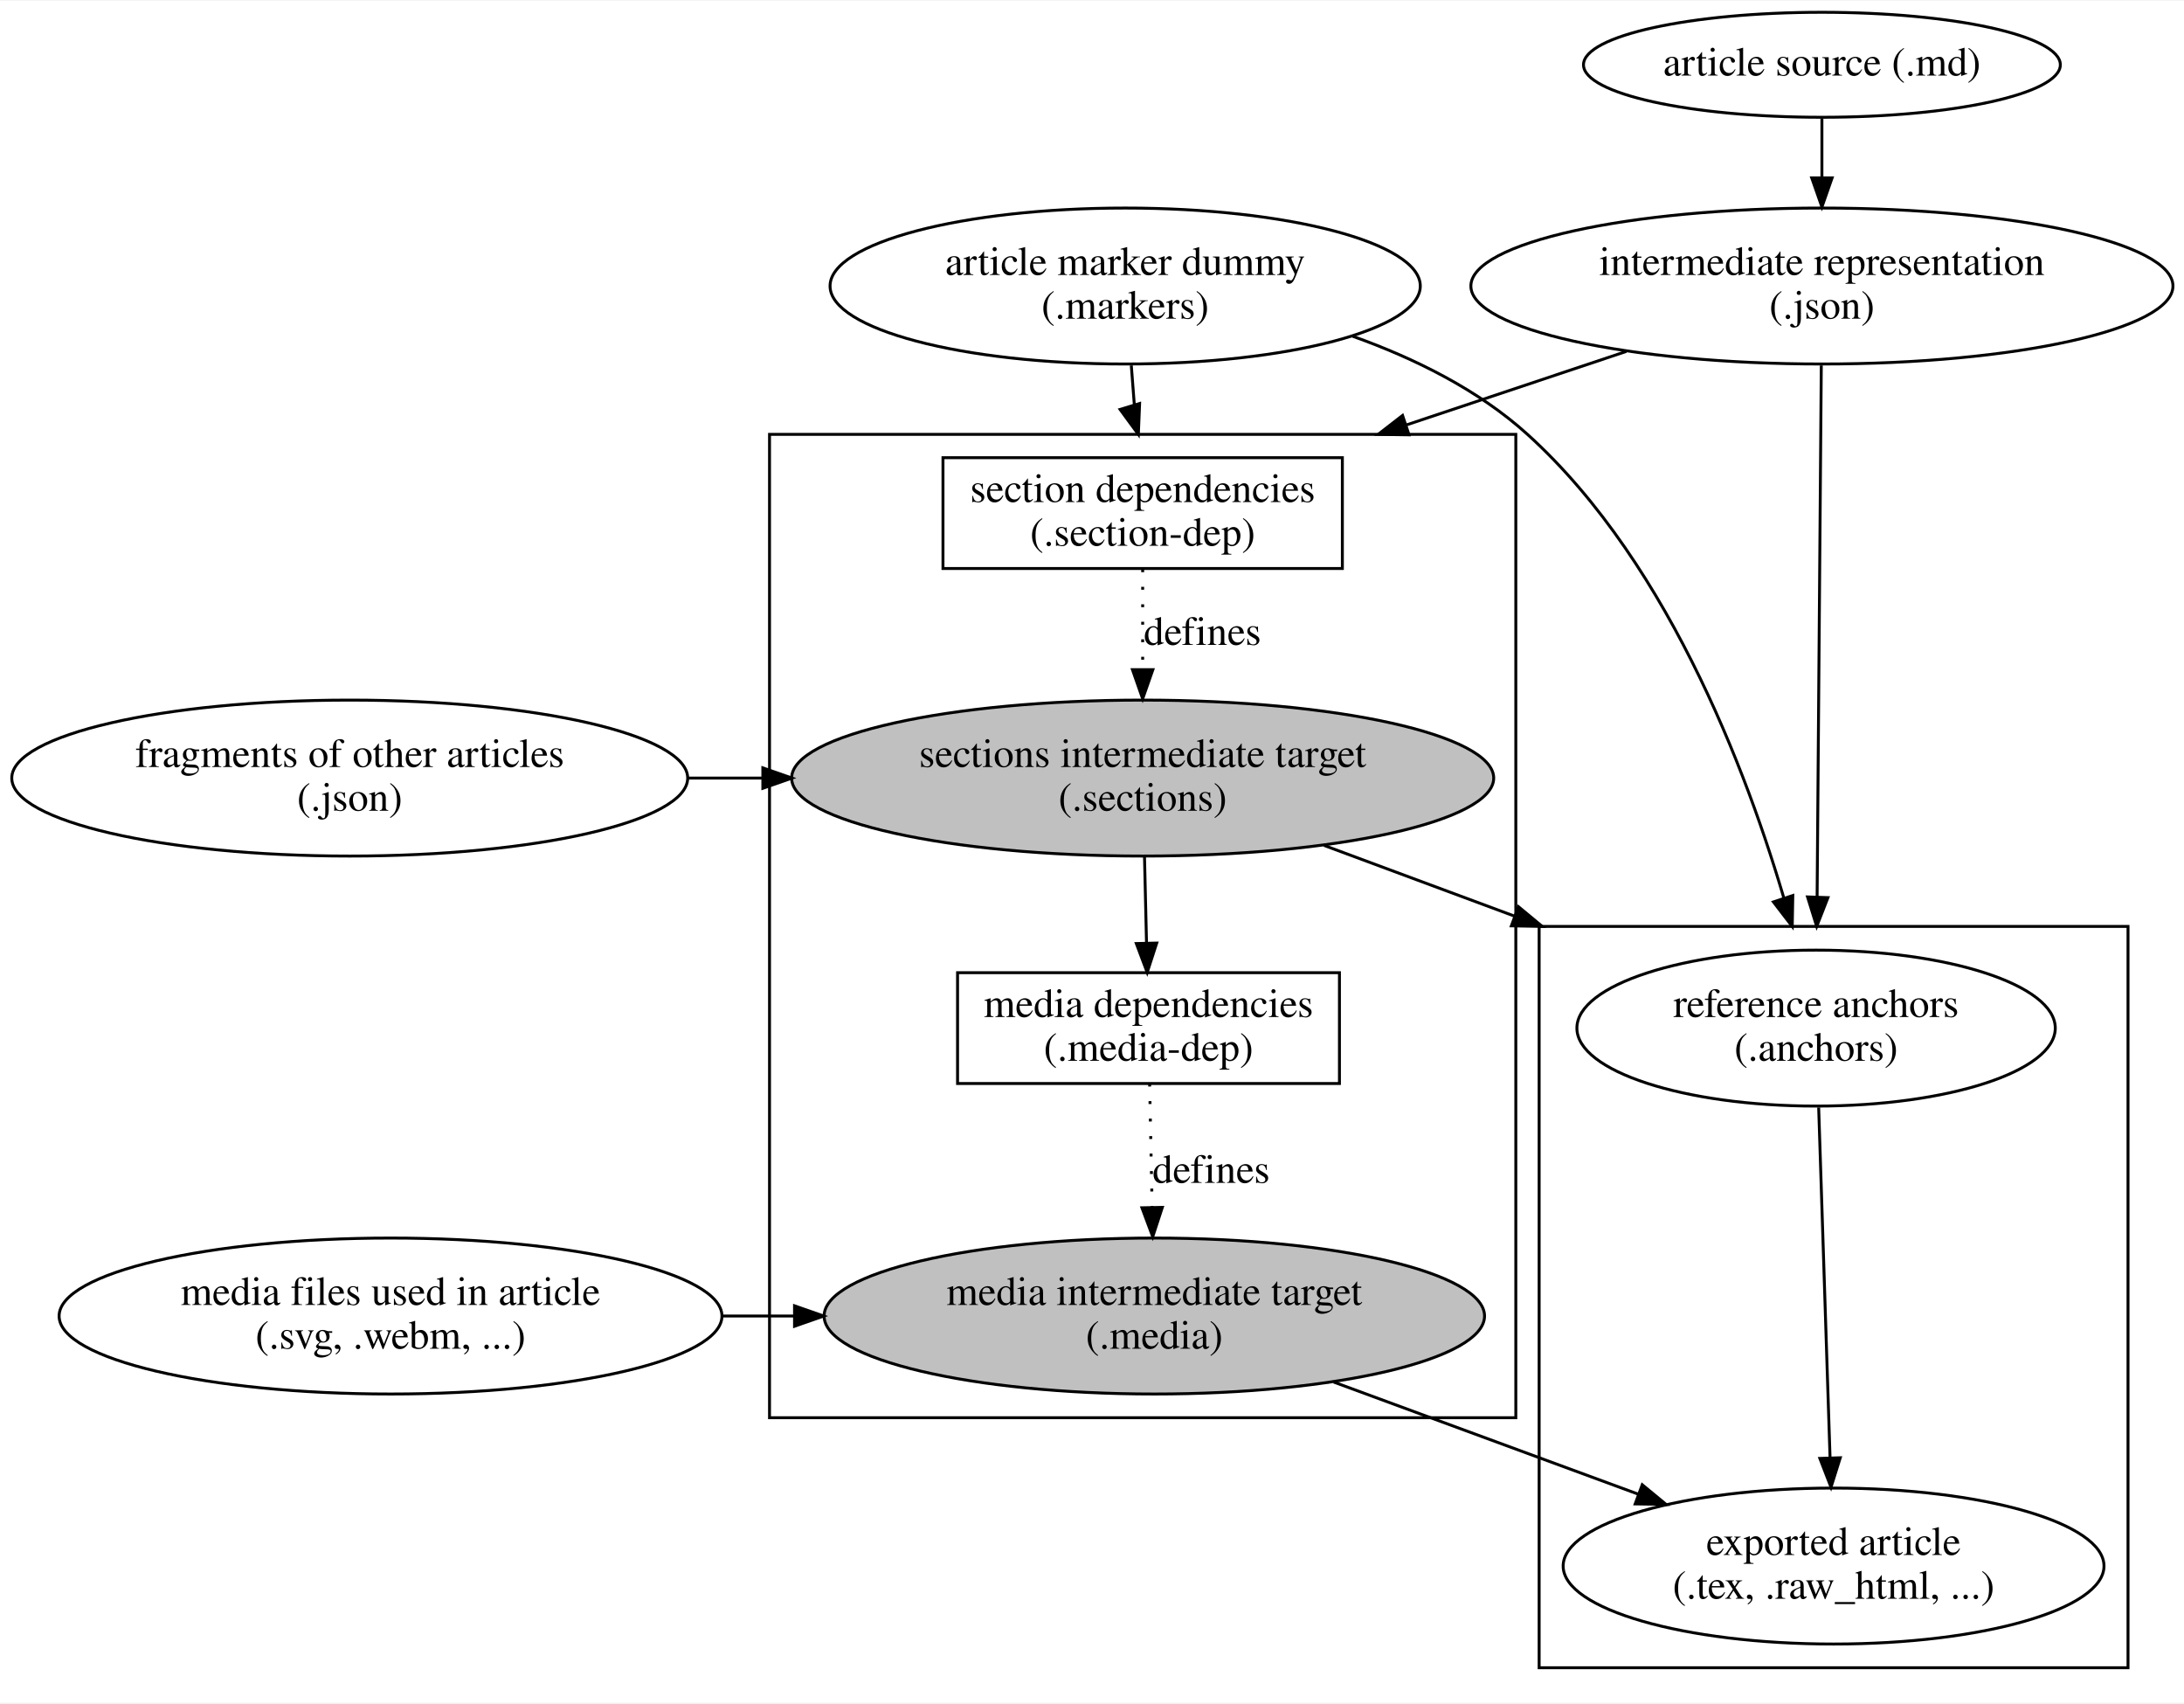
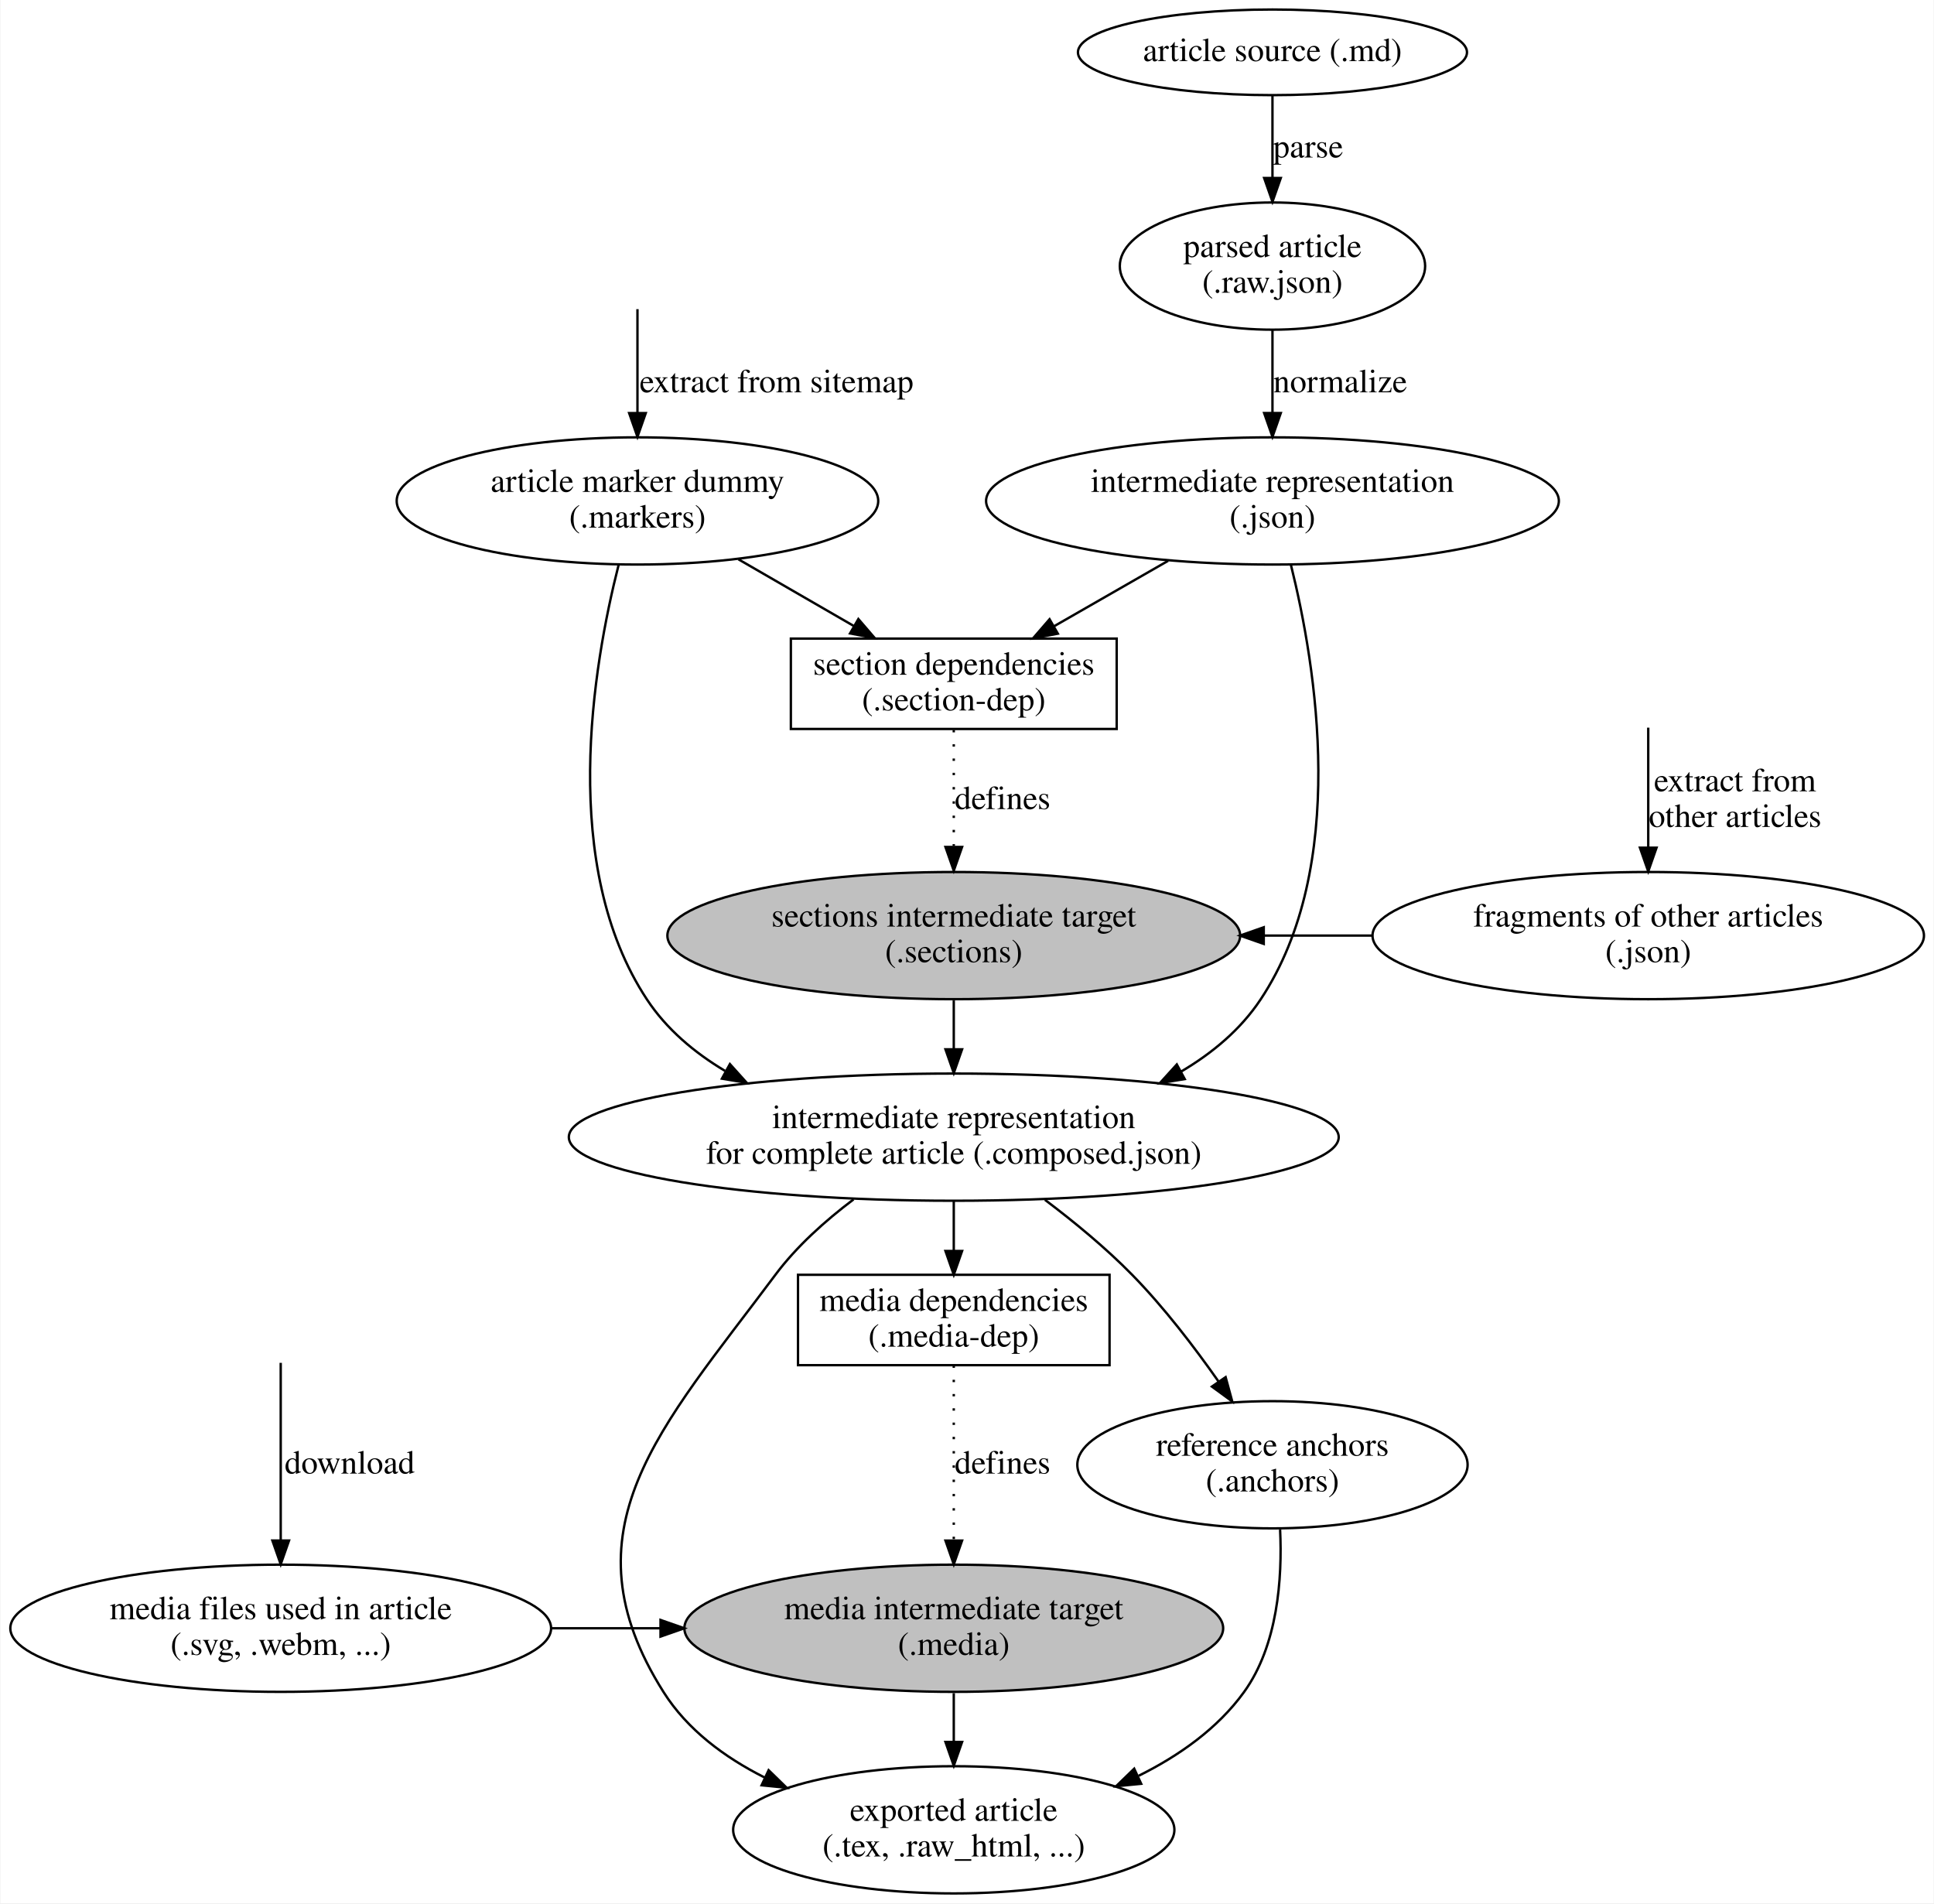
- <svg xmlns="http://www.w3.org/2000/svg" width="749pt" height="584pt" viewBox="0.00 0.00 749.17 583.70">
-   <g id="graph0" class="graph" transform="scale(1 1) rotate(0) translate(4 579.7006)">
-     <polygon fill="#ffffff" stroke="transparent" points="-4,4 -4,-579.701 745.174,-579.701 745.174,4 -4,4" />
-     <g id="clust1" class="cluster">
-       <polygon fill="none" stroke="#000000" points="259.966,-93.74 259.966,-430.961 515.966,-430.961 515.966,-93.74 259.966,-93.74" />
+ <svg xmlns="http://www.w3.org/2000/svg" width="813pt" height="800pt" viewBox="0.00 0.00 812.81 800.18">
+   <g id="graph0" class="graph" transform="scale(1 1) rotate(0) translate(4 796.1808)">
+     <polygon fill="#ffffff" stroke="transparent" points="-4,4 -4,-796.181 808.81,-796.181 808.81,4 -4,4" />
+     <g id="node2" class="node">
+       <ellipse fill="none" stroke="#000000" cx="113.844" cy="-111.61" rx="113.689" ry="26.741" />
+       <text text-anchor="middle" x="113.844" y="-115.41" font-family="Times,serif" font-size="14.00" fill="#000000">media files used in article</text>
+       <text text-anchor="middle" x="113.844" y="-100.41" font-family="Times,serif" font-size="14.00" fill="#000000">(.svg, .webm, ...)</text>
    </g>
-     <g id="clust2" class="cluster">
-       <polygon fill="none" stroke="#000000" points="523.966,-8 523.966,-262.22 725.966,-262.22 725.966,-8 523.966,-8" />
+     <g id="edge14" class="edge">
+       <path fill="none" stroke="#000000" d="M113.844,-223.199C113.844,-203.966 113.844,-172.962 113.844,-148.51" />
+       <polygon fill="#000000" stroke="#000000" points="117.344,-148.485 113.844,-138.485 110.344,-148.485 117.344,-148.485" />
+       <text text-anchor="middle" x="142.844" y="-176.65" font-family="Times,serif" font-size="14.00" fill="#000000">download</text>
    </g>
-     <g id="node1" class="node">
-       <ellipse fill="none" stroke="#000000" cx="129.965" cy="-128.61" rx="113.689" ry="26.741" />
-       <text text-anchor="middle" x="129.965" y="-132.41" font-family="Times,serif" font-size="14.00" fill="#000000">media files used in article</text>
-       <text text-anchor="middle" x="129.965" y="-117.41" font-family="Times,serif" font-size="14.00" fill="#000000">(.svg, .webm, ...)</text>
+     <g id="node13" class="node">
+       <ellipse fill="#c0c0c0" stroke="#000000" cx="396.844" cy="-111.61" rx="113.274" ry="26.741" />
+       <text text-anchor="middle" x="396.844" y="-115.41" font-family="Times,serif" font-size="14.00" fill="#000000">media intermediate target</text>
+       <text text-anchor="middle" x="396.844" y="-100.41" font-family="Times,serif" font-size="14.00" fill="#000000">(.media)</text>
+     </g>
+     <g id="edge16" class="edge">
+       <path fill="none" stroke="#000000" d="M227.708,-111.61C242.973,-111.61 258.239,-111.61 273.504,-111.61" />
+       <polygon fill="#000000" stroke="#000000" points="273.536,-115.11 283.536,-111.61 273.536,-108.11 273.536,-115.11" />
+     </g>
+     <g id="node4" class="node">
+       <ellipse fill="none" stroke="#000000" cx="263.844" cy="-585.571" rx="101.233" ry="26.741" />
+       <text text-anchor="middle" x="263.844" y="-589.371" font-family="Times,serif" font-size="14.00" fill="#000000">article marker dummy</text>
+       <text text-anchor="middle" x="263.844" y="-574.371" font-family="Times,serif" font-size="14.00" fill="#000000">(.markers)</text>
+     </g>
+     <g id="edge1" class="edge">
+       <path fill="none" stroke="#000000" d="M263.844,-666.2C263.844,-653.987 263.844,-637.437 263.844,-622.509" />
+       <polygon fill="#000000" stroke="#000000" points="267.344,-622.507 263.844,-612.507 260.344,-622.507 267.344,-622.507" />
+       <text text-anchor="middle" x="322.344" y="-631.241" font-family="Times,serif" font-size="14.00" fill="#000000">extract from sitemap</text>
+     </g>
+     <g id="node7" class="node">
+       <polygon fill="none" stroke="#000000" points="465.344,-527.701 328.344,-527.701 328.344,-489.701 465.344,-489.701 465.344,-527.701" />
+       <text text-anchor="middle" x="396.844" y="-512.501" font-family="Times,serif" font-size="14.00" fill="#000000">section dependencies</text>
+       <text text-anchor="middle" x="396.844" y="-497.501" font-family="Times,serif" font-size="14.00" fill="#000000">(.section-dep)</text>
+     </g>
+     <g id="edge4" class="edge">
+       <path fill="none" stroke="#000000" d="M306.292,-561.037C321.798,-552.075 339.321,-541.947 354.792,-533.005" />
+       <polygon fill="#000000" stroke="#000000" points="356.727,-535.93 363.634,-527.895 353.224,-529.869 356.727,-535.93" />
+     </g>
+     <g id="node12" class="node">
+       <ellipse fill="none" stroke="#000000" cx="396.844" cy="-318.09" rx="161.855" ry="26.741" />
+       <text text-anchor="middle" x="396.844" y="-321.89" font-family="Times,serif" font-size="14.00" fill="#000000">intermediate representation</text>
+       <text text-anchor="middle" x="396.844" y="-306.89" font-family="Times,serif" font-size="14.00" fill="#000000">for complete article (.composed.json)</text>
+     </g>
+     <g id="edge7" class="edge">
+       <path fill="none" stroke="#000000" d="M255.94,-558.761C245.081,-516.127 230.813,-431.98 267.844,-375.961 276.093,-363.483 287.723,-353.666 300.659,-345.951" />
+       <polygon fill="#000000" stroke="#000000" points="302.713,-348.816 309.798,-340.938 299.347,-342.679 302.713,-348.816" />
    </g>
    <g id="node8" class="node">
-       <ellipse fill="#c0c0c0" stroke="#000000" cx="391.966" cy="-128.61" rx="113.274" ry="26.741" />
-       <text text-anchor="middle" x="391.966" y="-132.41" font-family="Times,serif" font-size="14.00" fill="#000000">media intermediate target</text>
-       <text text-anchor="middle" x="391.966" y="-117.41" font-family="Times,serif" font-size="14.00" fill="#000000">(.media)</text>
+       <ellipse fill="none" stroke="#000000" cx="688.844" cy="-402.83" rx="115.931" ry="26.741" />
+       <text text-anchor="middle" x="688.844" y="-406.63" font-family="Times,serif" font-size="14.00" fill="#000000">fragments of other articles</text>
+       <text text-anchor="middle" x="688.844" y="-391.63" font-family="Times,serif" font-size="14.00" fill="#000000">(.json)</text>
+     </g>
+     <g id="edge15" class="edge">
+       <path fill="none" stroke="#000000" d="M688.844,-490.259C688.844,-476.424 688.844,-457.021 688.844,-440.008" />
+       <polygon fill="#000000" stroke="#000000" points="692.344,-439.794 688.844,-429.794 685.344,-439.794 692.344,-439.794" />
+       <text text-anchor="middle" x="725.344" y="-463.501" font-family="Times,serif" font-size="14.00" fill="#000000">extract from</text>
+       <text text-anchor="middle" x="725.344" y="-448.501" font-family="Times,serif" font-size="14.00" fill="#000000">other articles</text>
+     </g>
+     <g id="node6" class="node">
+       <ellipse fill="#c0c0c0" stroke="#000000" cx="396.844" cy="-402.83" rx="120.417" ry="26.741" />
+       <text text-anchor="middle" x="396.844" y="-406.63" font-family="Times,serif" font-size="14.00" fill="#000000">sections intermediate target</text>
+       <text text-anchor="middle" x="396.844" y="-391.63" font-family="Times,serif" font-size="14.00" fill="#000000">(.sections)</text>
+     </g>
+     <g id="edge17" class="edge">
+       <path fill="none" stroke="#000000" d="M527.181,-402.83C542.4,-402.83 557.618,-402.83 572.837,-402.83" />
+       <polygon fill="#000000" stroke="#000000" points="527.18,-399.331 517.18,-402.83 527.18,-406.331 527.18,-399.331" />
    </g>
    <g id="edge6" class="edge">
-       <path fill="none" stroke="#000000" d="M243.823,-128.61C252.051,-128.61 260.279,-128.61 268.507,-128.61" />
-       <polygon fill="#000000" stroke="#000000" points="268.544,-132.11 278.544,-128.61 268.544,-125.11 268.544,-132.11" />
+       <path fill="none" stroke="#000000" d="M396.844,-375.552C396.844,-369.138 396.844,-362.193 396.844,-355.423" />
+       <polygon fill="#000000" stroke="#000000" points="400.344,-355.028 396.844,-345.028 393.344,-355.028 400.344,-355.028" />
    </g>
-     <g id="node2" class="node">
-       <ellipse fill="none" stroke="#000000" cx="115.966" cy="-313.09" rx="115.931" ry="26.741" />
-       <text text-anchor="middle" x="115.966" y="-316.89" font-family="Times,serif" font-size="14.00" fill="#000000">fragments of other articles</text>
-       <text text-anchor="middle" x="115.966" y="-301.89" font-family="Times,serif" font-size="14.00" fill="#000000">(.json)</text>
+     <g id="edge2" class="edge">
+       <path fill="none" stroke="#000000" stroke-dasharray="1,5" d="M396.844,-489.282C396.844,-475.669 396.844,-457.032 396.844,-440.547" />
+       <polygon fill="#000000" stroke="#000000" points="400.344,-440.099 396.844,-430.099 393.344,-440.099 400.344,-440.099" />
+       <text text-anchor="middle" x="417.344" y="-456.001" font-family="Times,serif" font-size="14.00" fill="#000000">defines</text>
    </g>
-     <g id="node6" class="node">
-       <ellipse fill="#c0c0c0" stroke="#000000" cx="387.966" cy="-313.09" rx="120.417" ry="26.741" />
-       <text text-anchor="middle" x="387.966" y="-316.89" font-family="Times,serif" font-size="14.00" fill="#000000">sections intermediate target</text>
-       <text text-anchor="middle" x="387.966" y="-301.89" font-family="Times,serif" font-size="14.00" fill="#000000">(.sections)</text>
+     <g id="node9" class="node">
+       <ellipse fill="none" stroke="#000000" cx="530.844" cy="-774.181" rx="81.786" ry="18" />
+       <text text-anchor="middle" x="530.844" y="-770.481" font-family="Times,serif" font-size="14.00" fill="#000000">article source (.md)</text>
    </g>
-     <g id="edge7" class="edge">
-       <path fill="none" stroke="#000000" d="M232.044,-313.09C240.58,-313.09 249.117,-313.09 257.653,-313.09" />
-       <polygon fill="#000000" stroke="#000000" points="257.674,-316.591 267.674,-313.09 257.674,-309.591 257.674,-316.591" />
+     <g id="node10" class="node">
+       <ellipse fill="none" stroke="#000000" cx="530.844" cy="-684.311" rx="64.194" ry="26.741" />
+       <text text-anchor="middle" x="530.844" y="-688.111" font-family="Times,serif" font-size="14.00" fill="#000000">parsed article</text>
+       <text text-anchor="middle" x="530.844" y="-673.111" font-family="Times,serif" font-size="14.00" fill="#000000">(.raw.json)</text>
    </g>
-     <g id="node3" class="node">
-       <ellipse fill="none" stroke="#000000" cx="620.966" cy="-557.701" rx="81.786" ry="18" />
-       <text text-anchor="middle" x="620.966" y="-554.001" font-family="Times,serif" font-size="14.00" fill="#000000">article source (.md)</text>
+     <g id="edge18" class="edge">
+       <path fill="none" stroke="#000000" d="M530.844,-755.994C530.844,-746.077 530.844,-733.427 530.844,-721.522" />
+       <polygon fill="#000000" stroke="#000000" points="534.344,-721.339 530.844,-711.34 527.344,-721.34 534.344,-721.339" />
+       <text text-anchor="middle" x="545.844" y="-729.981" font-family="Times,serif" font-size="14.00" fill="#000000">parse</text>
    </g>
-     <g id="node4" class="node">
-       <ellipse fill="none" stroke="#000000" cx="620.966" cy="-481.83" rx="120.417" ry="26.741" />
-       <text text-anchor="middle" x="620.966" y="-485.63" font-family="Times,serif" font-size="14.00" fill="#000000">intermediate representation</text>
-       <text text-anchor="middle" x="620.966" y="-470.63" font-family="Times,serif" font-size="14.00" fill="#000000">(.json)</text>
+     <g id="node11" class="node">
+       <ellipse fill="none" stroke="#000000" cx="530.844" cy="-585.571" rx="120.417" ry="26.741" />
+       <text text-anchor="middle" x="530.844" y="-589.371" font-family="Times,serif" font-size="14.00" fill="#000000">intermediate representation</text>
+       <text text-anchor="middle" x="530.844" y="-574.371" font-family="Times,serif" font-size="14.00" fill="#000000">(.json)</text>
+     </g>
+     <g id="edge19" class="edge">
+       <path fill="none" stroke="#000000" d="M530.844,-657.33C530.844,-646.663 530.844,-634.226 530.844,-622.732" />
+       <polygon fill="#000000" stroke="#000000" points="534.344,-622.519 530.844,-612.519 527.344,-622.519 534.344,-622.519" />
+       <text text-anchor="middle" x="559.344" y="-631.241" font-family="Times,serif" font-size="14.00" fill="#000000">normalize</text>
+     </g>
+     <g id="edge3" class="edge">
+       <path fill="none" stroke="#000000" d="M486.968,-560.4C471.527,-551.543 454.218,-541.614 438.928,-532.842" />
+       <polygon fill="#000000" stroke="#000000" points="440.604,-529.769 430.188,-527.829 437.121,-535.841 440.604,-529.769" />
+     </g>
+     <g id="edge5" class="edge">
+       <path fill="none" stroke="#000000" d="M538.59,-558.742C549.203,-516.081 563.012,-431.898 525.844,-375.961 517.431,-363.298 505.538,-353.376 492.342,-345.609" />
+       <polygon fill="#000000" stroke="#000000" points="493.963,-342.506 483.505,-340.808 490.622,-348.657 493.963,-342.506" />
+     </g>
+     <g id="node14" class="node">
+       <polygon fill="none" stroke="#000000" points="462.344,-260.22 331.344,-260.22 331.344,-222.22 462.344,-222.22 462.344,-260.22" />
+       <text text-anchor="middle" x="396.844" y="-245.02" font-family="Times,serif" font-size="14.00" fill="#000000">media dependencies</text>
+       <text text-anchor="middle" x="396.844" y="-230.02" font-family="Times,serif" font-size="14.00" fill="#000000">(.media-dep)</text>
    </g>
    <g id="edge8" class="edge">
-       <path fill="none" stroke="#000000" d="M620.966,-539.335C620.966,-533.206 620.966,-526.139 620.966,-519.102" />
-       <polygon fill="#000000" stroke="#000000" points="624.466,-518.927 620.966,-508.927 617.466,-518.927 624.466,-518.927" />
+       <path fill="none" stroke="#000000" d="M396.844,-291.205C396.844,-284.5 396.844,-277.277 396.844,-270.464" />
+       <polygon fill="#000000" stroke="#000000" points="400.344,-270.228 396.844,-260.228 393.344,-270.228 400.344,-270.228" />
    </g>
-     <g id="node7" class="node">
-       <polygon fill="none" stroke="#000000" points="456.466,-422.961 319.466,-422.961 319.466,-384.961 456.466,-384.961 456.466,-422.961" />
-       <text text-anchor="middle" x="387.966" y="-407.76" font-family="Times,serif" font-size="14.00" fill="#000000">section dependencies</text>
-       <text text-anchor="middle" x="387.966" y="-392.76" font-family="Times,serif" font-size="14.00" fill="#000000">(.section-dep)</text>
+     <g id="node15" class="node">
+       <ellipse fill="none" stroke="#000000" cx="530.844" cy="-180.35" rx="82.049" ry="26.741" />
+       <text text-anchor="middle" x="530.844" y="-184.15" font-family="Times,serif" font-size="14.00" fill="#000000">reference anchors</text>
+       <text text-anchor="middle" x="530.844" y="-169.15" font-family="Times,serif" font-size="14.00" fill="#000000">(.anchors)</text>
+     </g>
+     <g id="edge11" class="edge">
+       <path fill="none" stroke="#000000" d="M435.168,-291.75C447.489,-282.459 460.798,-271.501 471.844,-260.22 485.154,-246.629 497.951,-229.916 508.205,-215.296" />
+       <polygon fill="#000000" stroke="#000000" points="511.149,-217.193 513.933,-206.97 505.382,-213.225 511.149,-217.193" />
+     </g>
+     <g id="node16" class="node">
+       <ellipse fill="none" stroke="#000000" cx="396.844" cy="-26.87" rx="92.762" ry="26.741" />
+       <text text-anchor="middle" x="396.844" y="-30.67" font-family="Times,serif" font-size="14.00" fill="#000000">exported article</text>
+       <text text-anchor="middle" x="396.844" y="-15.67" font-family="Times,serif" font-size="14.00" fill="#000000">(.tex, .raw_html, ...)</text>
+     </g>
+     <g id="edge10" class="edge">
+       <path fill="none" stroke="#000000" d="M354.691,-291.908C342.858,-282.995 330.794,-272.216 321.844,-260.22 273.56,-195.508 231.687,-152.978 274.844,-84.74 284.835,-68.943 300.438,-57.372 317.187,-48.927" />
+       <polygon fill="#000000" stroke="#000000" points="318.995,-51.946 326.582,-44.551 316.039,-45.601 318.995,-51.946" />
+     </g>
+     <g id="edge13" class="edge">
+       <path fill="none" stroke="#000000" d="M396.844,-84.331C396.844,-77.918 396.844,-70.973 396.844,-64.203" />
+       <polygon fill="#000000" stroke="#000000" points="400.344,-63.808 396.844,-53.808 393.344,-63.808 400.344,-63.808" />
    </g>
    <g id="edge9" class="edge">
-       <path fill="none" stroke="#000000" d="M553.885,-459.412C530.321,-451.536 503.445,-442.555 478.288,-434.147" />
-       <polygon fill="#000000" stroke="#000000" points="479.334,-430.806 468.74,-430.956 477.115,-437.445 479.334,-430.806" />
-     </g>
-     <g id="node10" class="node">
-       <ellipse fill="none" stroke="#000000" cx="618.966" cy="-227.35" rx="82.049" ry="26.741" />
-       <text text-anchor="middle" x="618.966" y="-231.15" font-family="Times,serif" font-size="14.00" fill="#000000">reference anchors</text>
-       <text text-anchor="middle" x="618.966" y="-216.15" font-family="Times,serif" font-size="14.00" fill="#000000">(.anchors)</text>
-     </g>
-     <g id="edge11" class="edge">
-       <path fill="none" stroke="#000000" d="M620.751,-454.597C620.391,-408.773 619.664,-316.203 619.257,-264.47" />
-       <polygon fill="#000000" stroke="#000000" points="623.028,-272.091 619.178,-262.22 616.033,-272.337 623.028,-272.091" />
-     </g>
-     <g id="node5" class="node">
-       <ellipse fill="none" stroke="#000000" cx="381.966" cy="-481.83" rx="101.233" ry="26.741" />
-       <text text-anchor="middle" x="381.966" y="-485.63" font-family="Times,serif" font-size="14.00" fill="#000000">article marker dummy</text>
-       <text text-anchor="middle" x="381.966" y="-470.63" font-family="Times,serif" font-size="14.00" fill="#000000">(.markers)</text>
-     </g>
-     <g id="edge10" class="edge">
-       <path fill="none" stroke="#000000" d="M384.064,-454.595C384.587,-447.803 385.151,-440.486 385.683,-433.585" />
-       <polygon fill="#000000" stroke="#000000" points="386.917,-441.546 386.482,-430.961 380.221,-439.507 386.917,-441.546" />
+       <path fill="none" stroke="#000000" stroke-dasharray="1,5" d="M396.844,-222.096C396.844,-202.835 396.844,-172.621 396.844,-148.654" />
+       <polygon fill="#000000" stroke="#000000" points="400.344,-148.48 396.844,-138.48 393.344,-148.48 400.344,-148.48" />
+       <text text-anchor="middle" x="417.344" y="-176.65" font-family="Times,serif" font-size="14.00" fill="#000000">defines</text>
    </g>
    <g id="edge12" class="edge">
-       <path fill="none" stroke="#000000" d="M460.016,-464.601C481.305,-457.007 503.118,-446.212 519.966,-430.961 570.084,-385.591 597.545,-309.28 610.171,-264.081" />
-       <polygon fill="#000000" stroke="#000000" points="610.977,-272.814 610.784,-262.22 604.329,-270.621 610.977,-272.814" />
-     </g>
-     <g id="node9" class="node">
-       <polygon fill="none" stroke="#000000" points="455.466,-246.35 324.466,-246.35 324.466,-208.35 455.466,-208.35 455.466,-246.35" />
-       <text text-anchor="middle" x="389.966" y="-231.15" font-family="Times,serif" font-size="14.00" fill="#000000">media dependencies</text>
-       <text text-anchor="middle" x="389.966" y="-216.15" font-family="Times,serif" font-size="14.00" fill="#000000">(.media-dep)</text>
-     </g>
-     <g id="edge2" class="edge">
-       <path fill="none" stroke="#000000" d="M388.598,-285.962C388.816,-276.623 389.061,-266.126 389.283,-256.623" />
-       <polygon fill="#000000" stroke="#000000" points="392.786,-256.511 389.52,-246.432 385.788,-256.348 392.786,-256.511" />
-     </g>
-     <g id="edge13" class="edge">
-       <path fill="none" stroke="#000000" d="M450.173,-290.001C470.312,-282.526 493.219,-274.024 515.52,-265.746" />
-       <polygon fill="#000000" stroke="#000000" points="516.873,-268.977 525.03,-262.216 514.437,-262.415 516.873,-268.977" />
-     </g>
-     <g id="edge1" class="edge">
-       <path fill="none" stroke="#000000" stroke-dasharray="1,5" d="M387.966,-384.689C387.966,-374.696 387.966,-362.142 387.966,-350.348" />
-       <polygon fill="#000000" stroke="#000000" points="391.466,-350.262 387.966,-340.262 384.466,-350.262 391.466,-350.262" />
-       <text text-anchor="middle" x="408.466" y="-358.76" font-family="Times,serif" font-size="14.00" fill="#000000">defines</text>
-     </g>
-     <g id="node11" class="node">
-       <ellipse fill="none" stroke="#000000" cx="624.966" cy="-42.87" rx="92.762" ry="26.741" />
-       <text text-anchor="middle" x="624.966" y="-46.67" font-family="Times,serif" font-size="14.00" fill="#000000">exported article</text>
-       <text text-anchor="middle" x="624.966" y="-31.67" font-family="Times,serif" font-size="14.00" fill="#000000">(.tex, .raw_html, ...)</text>
-     </g>
-     <g id="edge5" class="edge">
-       <path fill="none" stroke="#000000" d="M453.488,-105.971C485.639,-94.14 525.038,-79.642 557.96,-67.527" />
-       <polygon fill="#000000" stroke="#000000" points="559.331,-70.752 567.507,-64.014 556.913,-64.183 559.331,-70.752" />
-     </g>
-     <g id="edge3" class="edge">
-       <path fill="none" stroke="#000000" stroke-dasharray="1,5" d="M390.351,-208.312C390.594,-196.317 390.916,-180.421 391.209,-165.983" />
-       <polygon fill="#000000" stroke="#000000" points="394.711,-165.873 391.415,-155.804 387.713,-165.731 394.711,-165.873" />
-       <text text-anchor="middle" x="411.466" y="-174.28" font-family="Times,serif" font-size="14.00" fill="#000000">defines</text>
-     </g>
-     <g id="edge4" class="edge">
-       <path fill="none" stroke="#000000" d="M619.851,-200.13C620.882,-168.43 622.591,-115.884 623.747,-80.344" />
-       <polygon fill="#000000" stroke="#000000" points="627.259,-80.01 624.086,-69.902 620.263,-79.783 627.259,-80.01" />
+       <path fill="none" stroke="#000000" d="M534.053,-153.097C535.025,-132.456 533.064,-104.392 518.844,-84.74 507.771,-69.436 491.582,-58.033 474.594,-49.592" />
+       <polygon fill="#000000" stroke="#000000" points="475.647,-46.222 465.102,-45.2 472.708,-52.576 475.647,-46.222" />
    </g>
  </g>
</svg>
